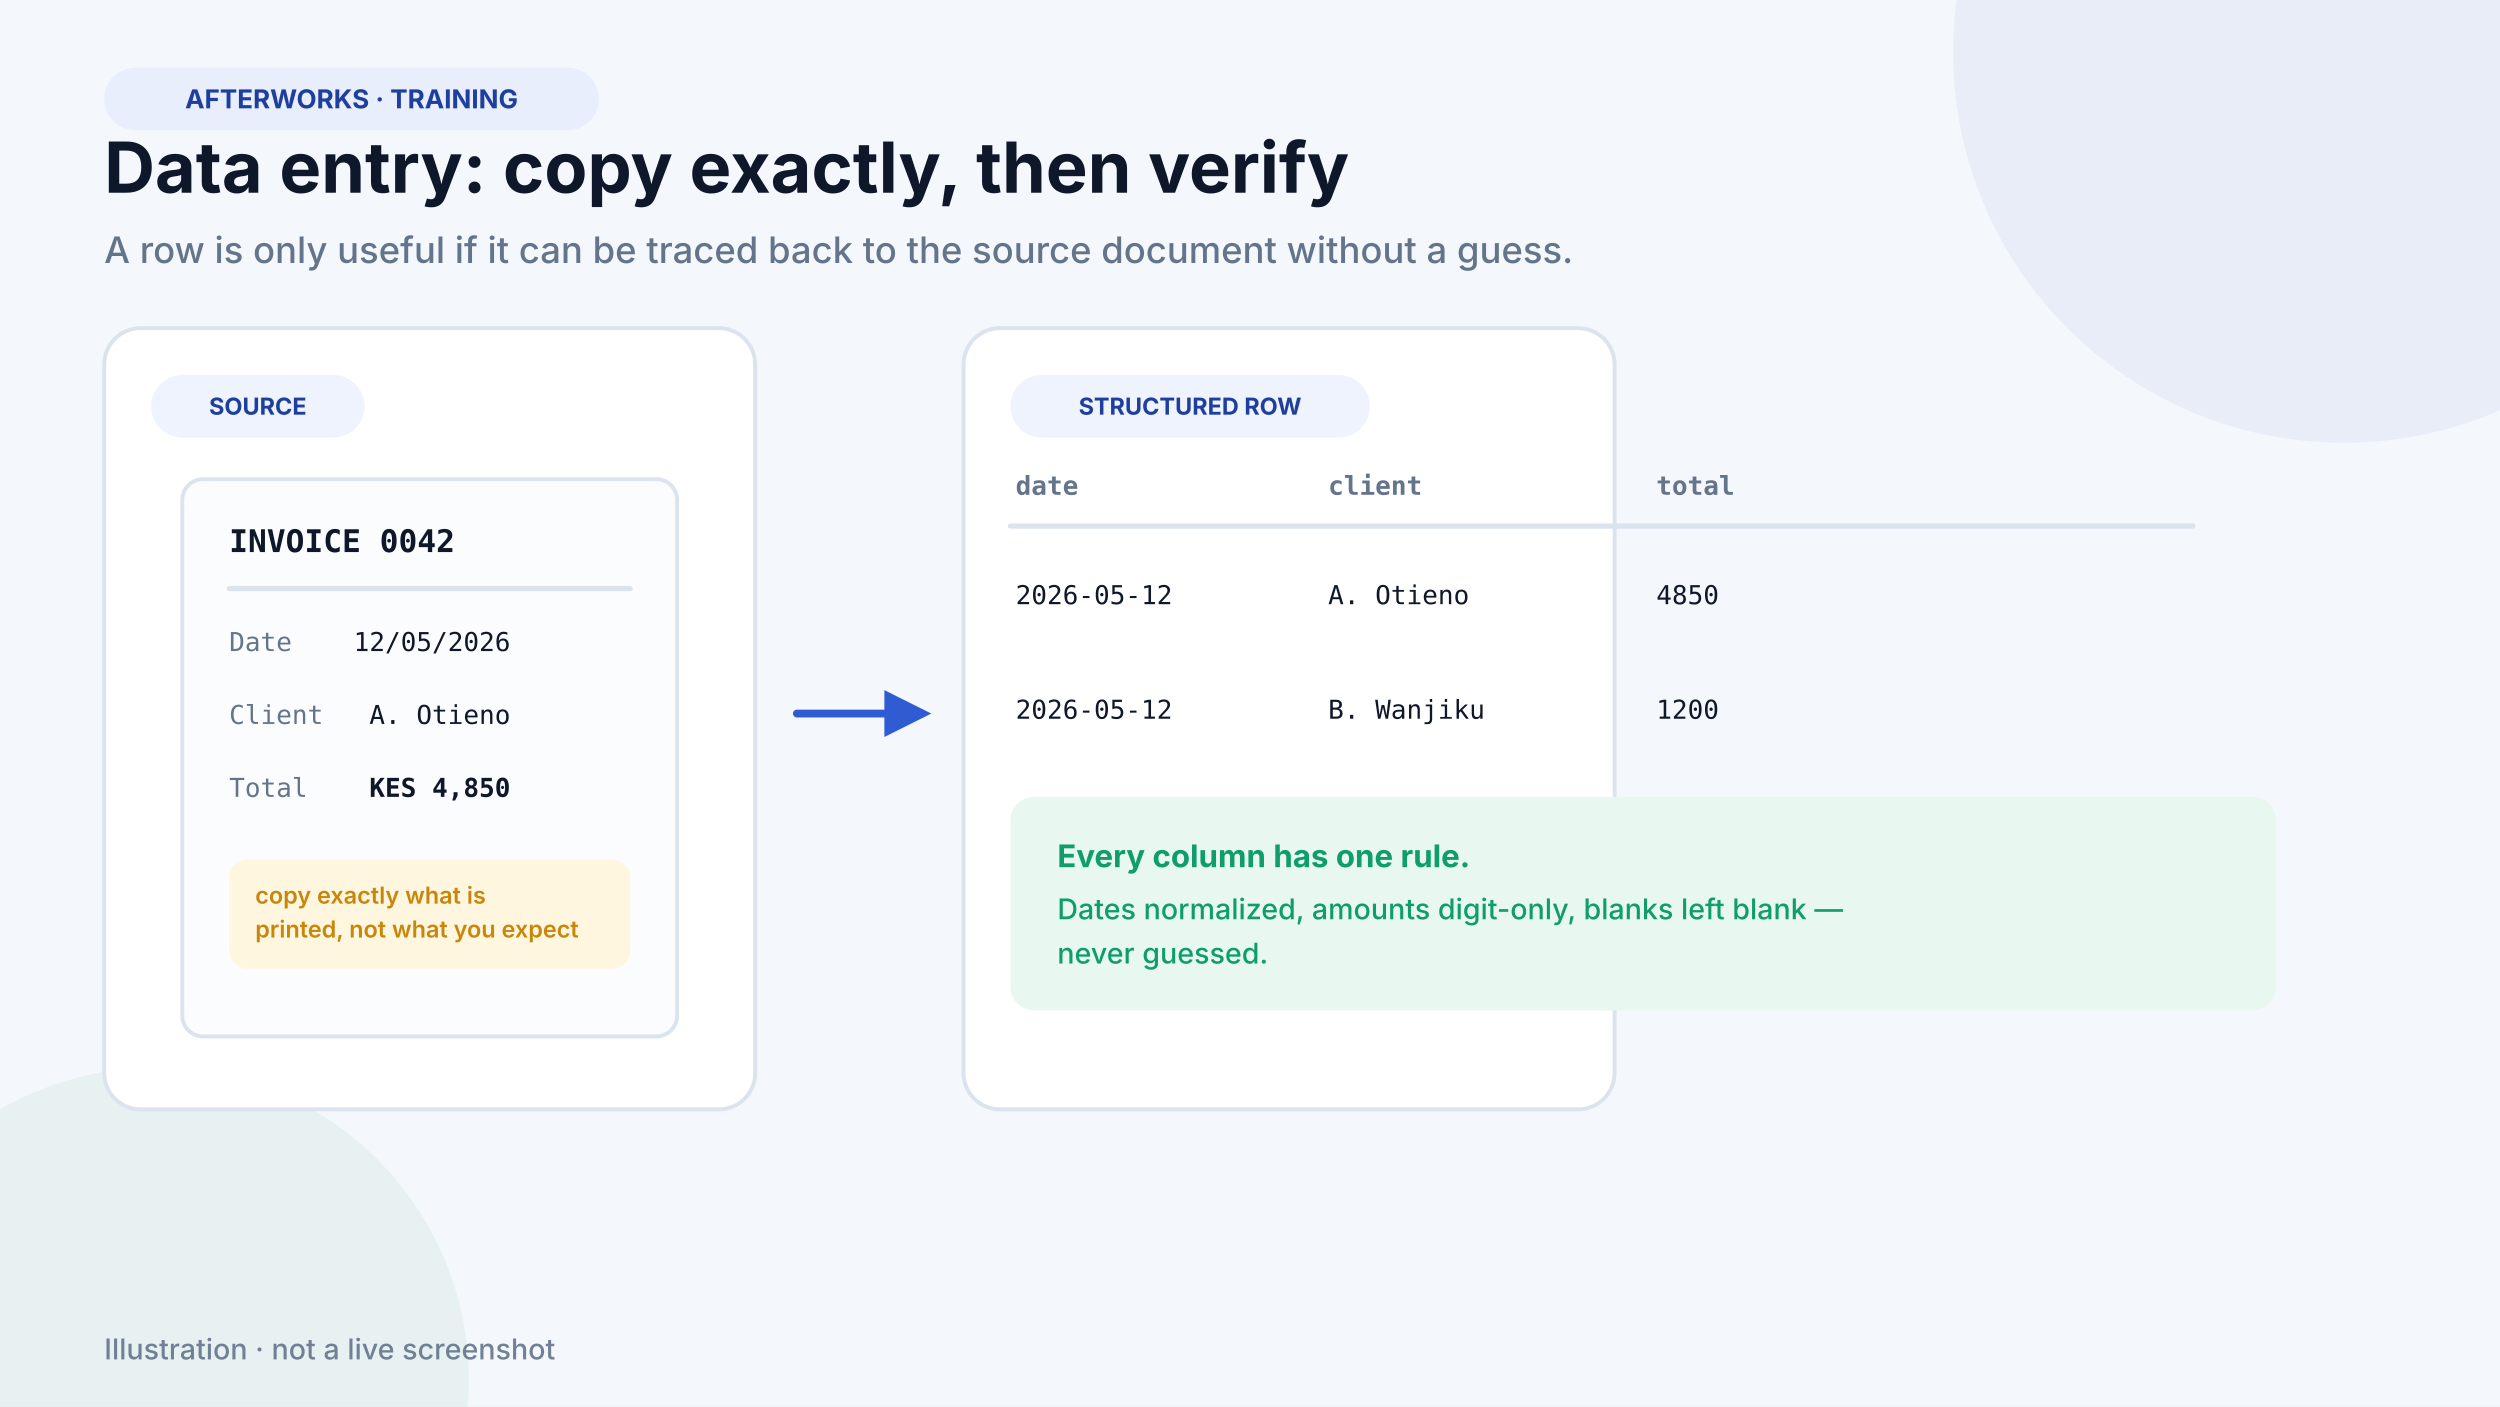
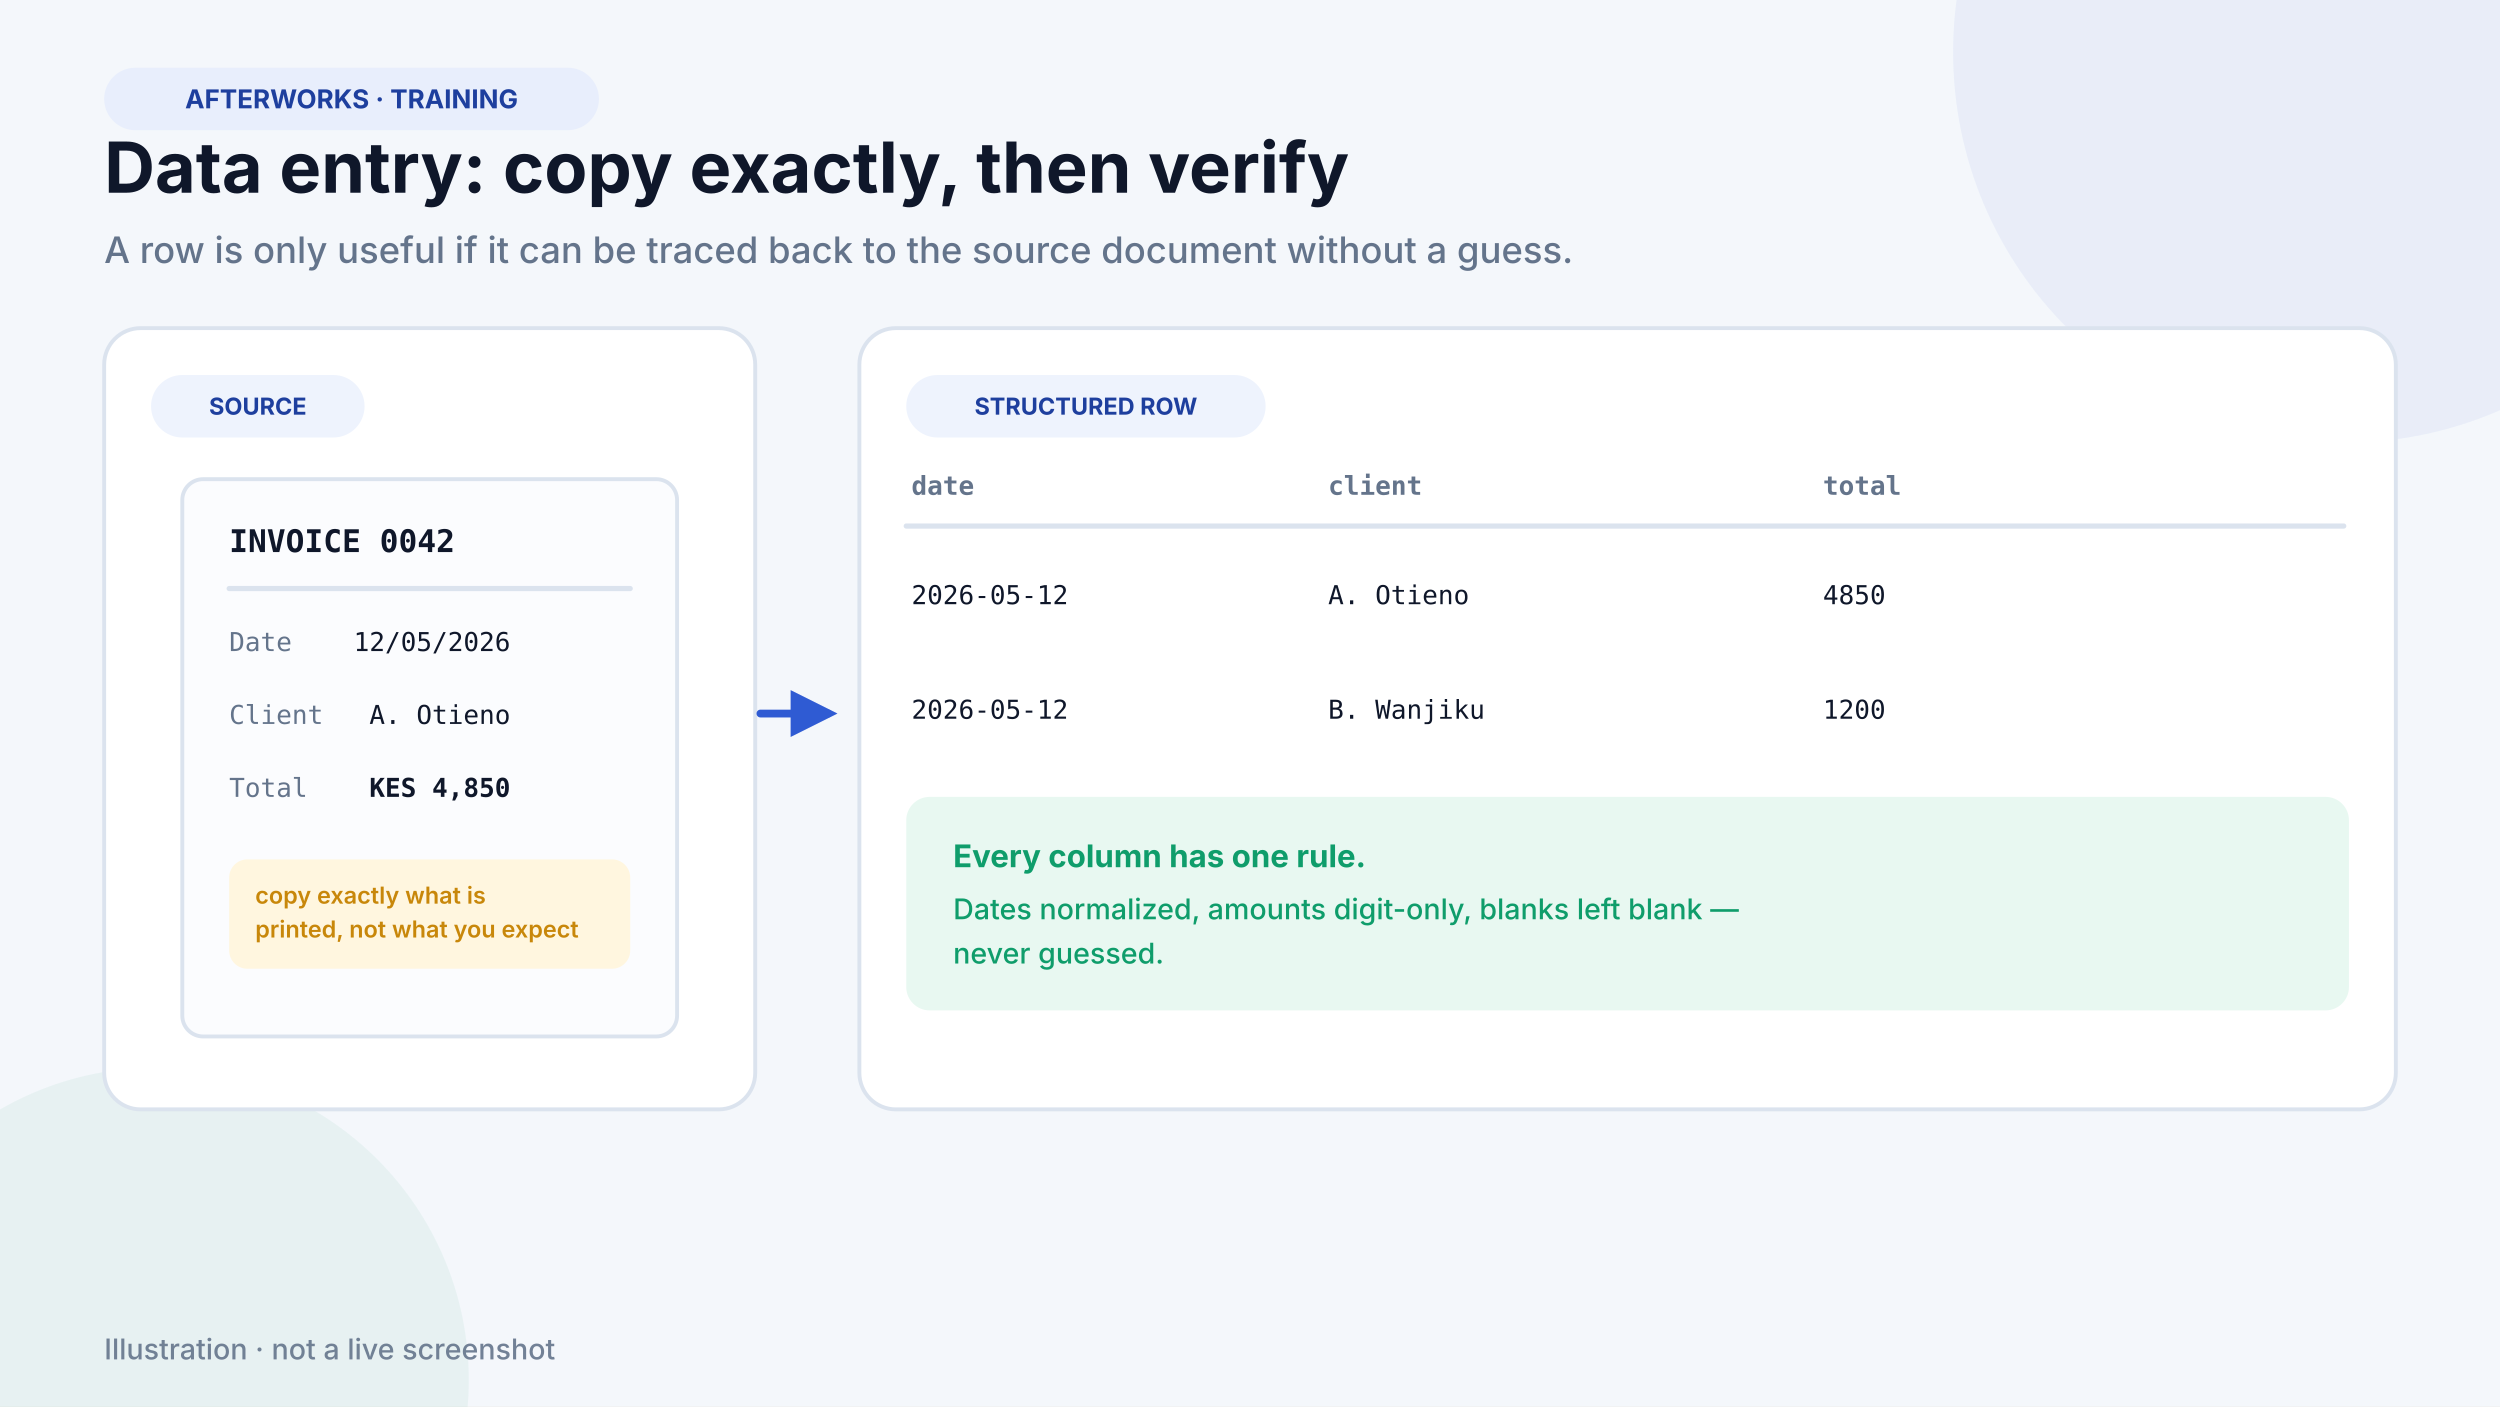
<svg xmlns="http://www.w3.org/2000/svg" viewBox="0 0 960 540" width="960" height="540" role="img">
  <defs>
    <marker id="arrow" viewBox="0 0 10 10" refX="8" refY="5" markerWidth="6" markerHeight="6" orient="auto-start-reverse">
      <path d="M 0 0 L 10 5 L 0 10 z" fill="#2f5bd3" />
    </marker>
  </defs>
  <rect width="960" height="540" fill="#f4f7fb" />
  <circle cx="900" cy="20" r="150" fill="#2f5bd3" opacity="0.06" />
  <circle cx="60" cy="530" r="120" fill="#0f9d6b" opacity="0.06" />
  <rect x="40" y="26" width="190" height="24" rx="12.0" fill="#e8eefc" stroke="none" stroke-width="1.5" />
  <text x="135.0" y="41.6" font-family="Inter, system-ui, sans-serif" font-size="10" font-weight="700" fill="#1e3f9e" text-anchor="middle">AFTERWORKS · TRAINING</text>
  <text x="40" y="74" font-family="Inter, system-ui, sans-serif" font-size="27" font-weight="700" fill="#0f172a" text-anchor="start">Data entry: copy exactly, then verify</text>
  <text x="40" y="101" font-family="Inter, system-ui, sans-serif" font-size="14" font-weight="500" fill="#64748b" text-anchor="start">A row is only useful if it can be traced back to the source document without a guess.</text>
  <rect x="40" y="126" width="250" height="300" rx="14" fill="#ffffff" stroke="#dbe3ee" stroke-width="1.5" />
  <rect x="58" y="144" width="82" height="24" rx="12.0" fill="#eef3fd" stroke="none" stroke-width="1.5" />
  <text x="99.0" y="159.24" font-family="Inter, system-ui, sans-serif" font-size="9" font-weight="700" fill="#1e3f9e" text-anchor="middle">SOURCE</text>
  <rect x="70" y="184" width="190" height="214" rx="8" fill="#fbfcfe" stroke="#dbe3ee" stroke-width="1.5" />
  <text x="88" y="212" font-family="JetBrains Mono, ui-monospace, monospace" font-size="12" font-weight="700" fill="#0f172a" text-anchor="start">INVOICE 0042</text>
  <line x1="88" y1="226" x2="242" y2="226" stroke="#dbe3ee" stroke-width="2" stroke-linecap="round" />
  <text x="88" y="250" font-family="JetBrains Mono, ui-monospace, monospace" font-size="10" font-weight="500" fill="#64748b" text-anchor="start">Date</text>
  <text x="196" y="250" font-family="JetBrains Mono, ui-monospace, monospace" font-size="10" font-weight="500" fill="#0f172a" text-anchor="end">12/05/2026</text>
  <text x="88" y="278" font-family="JetBrains Mono, ui-monospace, monospace" font-size="10" font-weight="500" fill="#64748b" text-anchor="start">Client</text>
  <text x="196" y="278" font-family="JetBrains Mono, ui-monospace, monospace" font-size="10" font-weight="500" fill="#0f172a" text-anchor="end">A. Otieno</text>
  <text x="88" y="306" font-family="JetBrains Mono, ui-monospace, monospace" font-size="10" font-weight="500" fill="#64748b" text-anchor="start">Total</text>
  <text x="196" y="306" font-family="JetBrains Mono, ui-monospace, monospace" font-size="10" font-weight="700" fill="#0f172a" text-anchor="end">KES 4,850</text>
  <rect x="88" y="330" width="154" height="42" rx="7" fill="#fff6df" stroke="none" stroke-width="1.5" />
  <text x="98" y="347" font-family="Inter, system-ui, sans-serif" font-size="9" font-weight="600" fill="#c8870a" text-anchor="start">copy exactly what is</text>
  <text x="98" y="360" font-family="Inter, system-ui, sans-serif" font-size="9" font-weight="600" fill="#c8870a" text-anchor="start">printed, not what you expect</text>
-   <path d="M306 274 L354 274" stroke="#2f5bd3" stroke-width="3" stroke-linecap="round" marker-end="url(#arrow)" />
-   <rect x="370" y="126" width="250" height="300" rx="14" fill="#ffffff" stroke="#dbe3ee" stroke-width="1.5" />
-   <rect x="388" y="144" width="138" height="24" rx="12.0" fill="#eef3fd" stroke="none" stroke-width="1.5" />
-   <text x="457.0" y="159.24" font-family="Inter, system-ui, sans-serif" font-size="9" font-weight="700" fill="#1e3f9e" text-anchor="middle">STRUCTURED ROW</text>
-   <text x="390" y="190" font-family="JetBrains Mono, ui-monospace, monospace" font-size="10" font-weight="700" fill="#64748b" text-anchor="start">date</text>
+   <path d="M292 274 L318 274" stroke="#2f5bd3" stroke-width="3" stroke-linecap="round" marker-end="url(#arrow)" />
+   <rect x="330" y="126" width="590" height="300" rx="14" fill="#ffffff" stroke="#dbe3ee" stroke-width="1.5" />
+   <rect x="348" y="144" width="138" height="24" rx="12.0" fill="#eef3fd" stroke="none" stroke-width="1.5" />
+   <text x="417.0" y="159.24" font-family="Inter, system-ui, sans-serif" font-size="9" font-weight="700" fill="#1e3f9e" text-anchor="middle">STRUCTURED ROW</text>
+   <text x="350" y="190" font-family="JetBrains Mono, ui-monospace, monospace" font-size="10" font-weight="700" fill="#64748b" text-anchor="start">date</text>
  <text x="510" y="190" font-family="JetBrains Mono, ui-monospace, monospace" font-size="10" font-weight="700" fill="#64748b" text-anchor="start">client</text>
-   <text x="636" y="190" font-family="JetBrains Mono, ui-monospace, monospace" font-size="10" font-weight="700" fill="#64748b" text-anchor="start">total</text>
-   <line x1="388" y1="202" x2="842" y2="202" stroke="#dbe3ee" stroke-width="2" stroke-linecap="round" />
-   <text x="390" y="232" font-family="JetBrains Mono, ui-monospace, monospace" font-size="10" font-weight="500" fill="#0f172a" text-anchor="start">2026-05-12</text>
+   <text x="700" y="190" font-family="JetBrains Mono, ui-monospace, monospace" font-size="10" font-weight="700" fill="#64748b" text-anchor="start">total</text>
+   <line x1="348" y1="202" x2="900" y2="202" stroke="#dbe3ee" stroke-width="2" stroke-linecap="round" />
+   <text x="350" y="232" font-family="JetBrains Mono, ui-monospace, monospace" font-size="10" font-weight="500" fill="#0f172a" text-anchor="start">2026-05-12</text>
  <text x="510" y="232" font-family="JetBrains Mono, ui-monospace, monospace" font-size="10" font-weight="500" fill="#0f172a" text-anchor="start">A. Otieno</text>
-   <text x="636" y="232" font-family="JetBrains Mono, ui-monospace, monospace" font-size="10" font-weight="500" fill="#0f172a" text-anchor="start">4850</text>
-   <text x="390" y="276" font-family="JetBrains Mono, ui-monospace, monospace" font-size="10" font-weight="500" fill="#0f172a" text-anchor="start">2026-05-12</text>
+   <text x="700" y="232" font-family="JetBrains Mono, ui-monospace, monospace" font-size="10" font-weight="500" fill="#0f172a" text-anchor="start">4850</text>
+   <text x="350" y="276" font-family="JetBrains Mono, ui-monospace, monospace" font-size="10" font-weight="500" fill="#0f172a" text-anchor="start">2026-05-12</text>
  <text x="510" y="276" font-family="JetBrains Mono, ui-monospace, monospace" font-size="10" font-weight="500" fill="#0f172a" text-anchor="start">B. Wanjiku</text>
-   <text x="636" y="276" font-family="JetBrains Mono, ui-monospace, monospace" font-size="10" font-weight="500" fill="#0f172a" text-anchor="start">1200</text>
-   <rect x="388" y="306" width="486" height="82" rx="9" fill="#e8f8f1" stroke="none" stroke-width="1.5" />
-   <text x="406" y="333" font-family="Inter, system-ui, sans-serif" font-size="12" font-weight="700" fill="#0f9d6b" text-anchor="start">Every column has one rule.</text>
-   <text x="406" y="353" font-family="Inter, system-ui, sans-serif" font-size="11" font-weight="500" fill="#0f9d6b" text-anchor="start">Dates normalized, amounts digit-only, blanks left blank —</text>
-   <text x="406" y="370" font-family="Inter, system-ui, sans-serif" font-size="11" font-weight="500" fill="#0f9d6b" text-anchor="start">never guessed.</text>
+   <text x="700" y="276" font-family="JetBrains Mono, ui-monospace, monospace" font-size="10" font-weight="500" fill="#0f172a" text-anchor="start">1200</text>
+   <rect x="348" y="306" width="554" height="82" rx="9" fill="#e8f8f1" stroke="none" stroke-width="1.5" />
+   <text x="366" y="333" font-family="Inter, system-ui, sans-serif" font-size="12" font-weight="700" fill="#0f9d6b" text-anchor="start">Every column has one rule.</text>
+   <text x="366" y="353" font-family="Inter, system-ui, sans-serif" font-size="11" font-weight="500" fill="#0f9d6b" text-anchor="start">Dates normalized, amounts digit-only, blanks left blank —</text>
+   <text x="366" y="370" font-family="Inter, system-ui, sans-serif" font-size="11" font-weight="500" fill="#0f9d6b" text-anchor="start">never guessed.</text>
  <text x="40" y="522" font-family="Inter, system-ui, sans-serif" font-size="11" font-weight="500" fill="#64748b" text-anchor="start" opacity="0.9">Illustration · not a live screenshot</text>
</svg>
